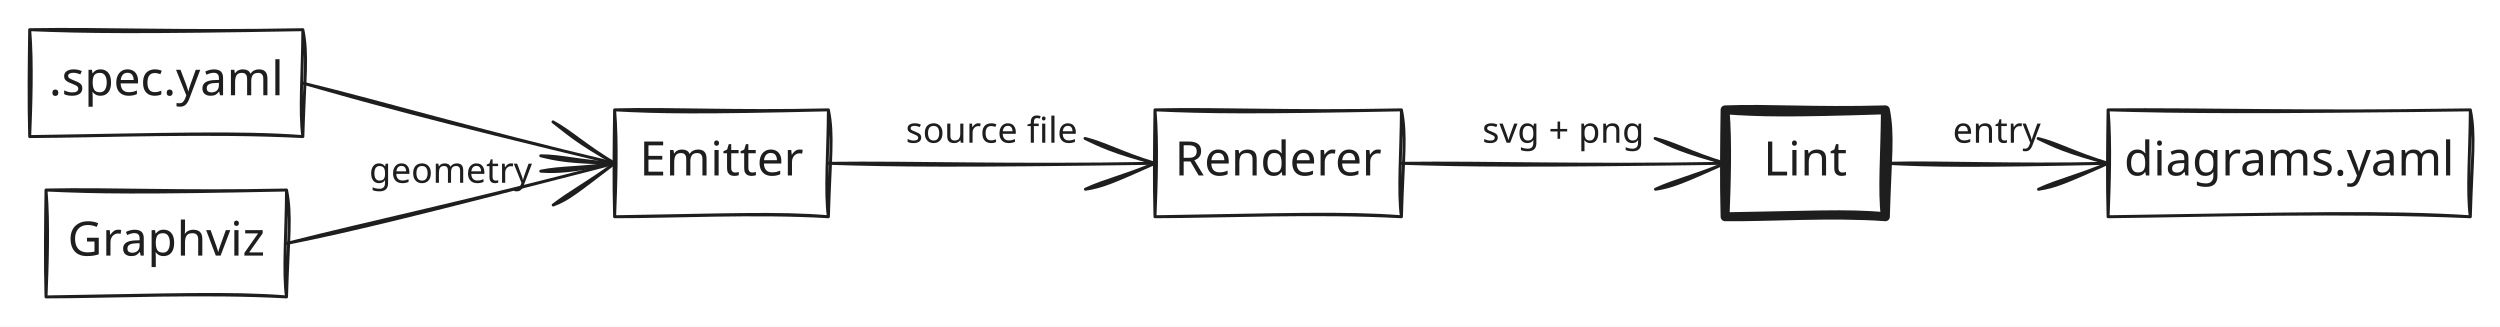
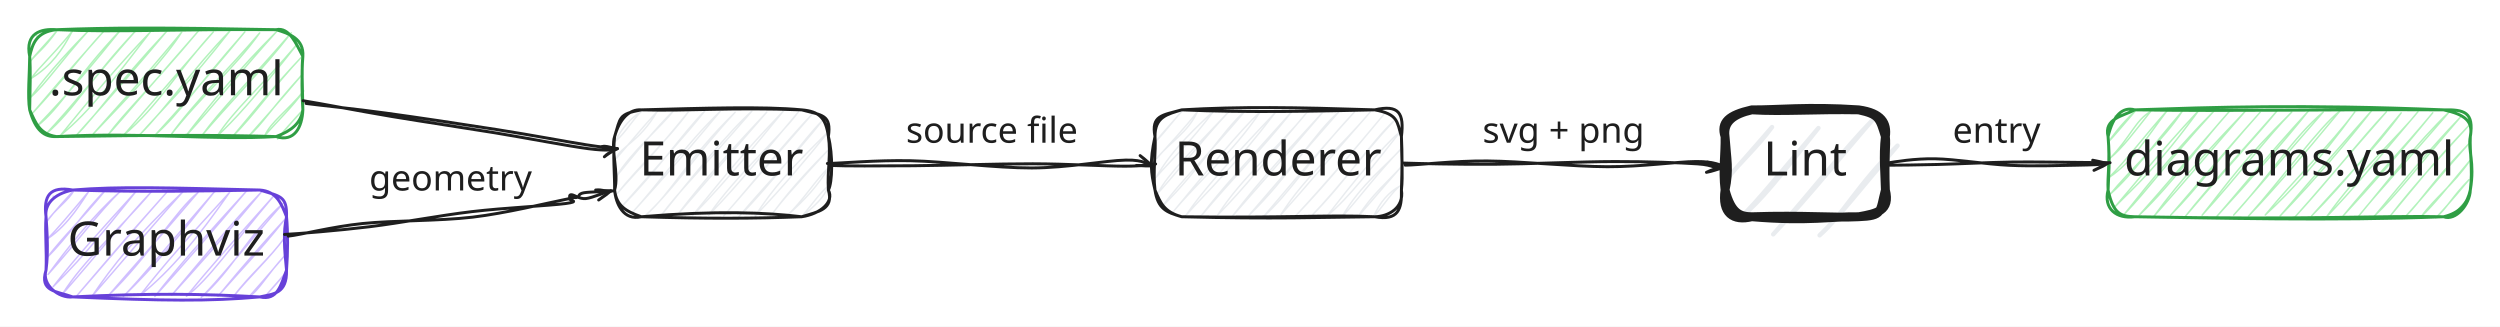
<svg xmlns="http://www.w3.org/2000/svg" version="1.1" viewBox="0 0 841.999 110" width="841.999" height="110">
  <defs>
    <style class="style-fonts">
      </style>
  </defs>
  <rect x="0" y="0" width="841.999" height="110" fill="#ffffff" />
  <g stroke-linecap="round" transform="translate(10 10) rotate(0 46.0008 18)">
-     <path d="M0 0 C19.26 0.78, 36.48 0.98, 92 0 M0 0 C25.22 -0.42, 49.82 0.8, 92 0 M92 0 C93.72 8.64, 92.58 15.77, 92 36 M92 0 C91.93 14.28, 90.83 27.57, 92 36 M92 36 C60.13 34.38, 24.85 35.87, 0 36 M92 36 C70.08 34.4, 46.94 35.29, 0 36 M0 36 C0.4 25.71, 0.93 11.26, 0 0 M0 36 C-0.33 24.26, -0.17 11.45, 0 0" stroke="#1e1e1e" stroke-width="1" fill="none" />
+     <path d="M2.4 2.08 C2.4 2.08, 2.4 2.08, 2.4 2.08 M2.4 2.08 C2.4 2.08, 2.4 2.08, 2.4 2.08 M0.17 10.74 C3.07 7.15, 4.28 7.1, 9.35 0.18 M0.17 10.74 C2.34 7.77, 5.57 4.76, 9.35 0.18 M0.56 16.39 C7.43 12.04, 10.93 6.94, 14.34 0.54 M0.56 16.39 C2.83 12.9, 6.26 10.38, 14.34 0.54 M0.3 22.79 C5.71 18.01, 10.18 10.94, 19.98 0.14 M0.3 22.79 C6.58 13.96, 14.67 5.64, 19.98 0.14 M0.69 28.43 C11.39 16.9, 17.69 8.29, 24.97 0.5 M0.69 28.43 C6.33 21.84, 11.08 16.06, 24.97 0.5 M2.4 32.56 C10.57 26.3, 14.99 16.61, 30.61 0.11 M2.4 32.56 C12.55 22.08, 22.02 10.87, 30.61 0.11 M5.42 35.19 C15.14 26.93, 20.29 16.65, 35.6 0.47 M5.42 35.19 C14.39 25.63, 22.35 15.51, 35.6 0.47 M10.41 35.55 C20.37 27.59, 28.69 16.13, 40.59 0.83 M10.41 35.55 C20.21 23.44, 30.86 10.84, 40.59 0.83 M15.39 35.91 C22.98 28.26, 28.26 19.62, 46.23 0.44 M15.39 35.91 C26.94 23.14, 39.28 8.78, 46.23 0.44 M21.04 35.51 C34.62 21.33, 45.92 9.25, 51.22 0.8 M21.04 35.51 C28.09 27.39, 34.8 20.61, 51.22 0.8 M26.02 35.87 C31.95 29.19, 38.9 20.97, 56.86 0.4 M26.02 35.87 C32.48 27.18, 39.89 20.58, 56.86 0.4 M31.67 35.48 C43.1 26.05, 50.51 12.96, 61.85 0.76 M31.67 35.48 C38.82 27.35, 45.13 19.91, 61.85 0.76 M36.65 35.84 C47.2 25.1, 55.03 12.98, 67.49 0.37 M36.65 35.84 C45.48 25.94, 53.69 18.08, 67.49 0.37 M42.3 35.44 C50.96 27.64, 55.19 20.33, 72.48 0.73 M42.3 35.44 C49.53 27.43, 57.46 18.95, 72.48 0.73 M47.28 35.8 C55.66 24.05, 67.36 12.94, 77.46 1.09 M47.28 35.8 C57.02 23.16, 69.47 12.47, 77.46 1.09 M52.27 36.16 C62.63 24.88, 70.07 15.2, 83.11 0.69 M52.27 36.16 C61.44 24.29, 70.32 13.44, 83.11 0.69 M57.91 35.77 C66.32 25.71, 78.62 13.39, 88.09 1.05 M57.91 35.77 C64.58 26.6, 72.67 18.72, 88.09 1.05 M62.9 36.13 C69.5 26.19, 76.6 20.77, 90.46 4.43 M62.9 36.13 C69.02 30.22, 74.71 24.32, 90.46 4.43 M68.54 35.73 C74.84 28.37, 80.68 20.71, 92.16 8.56 M68.54 35.73 C75.5 28.96, 81.89 19.35, 92.16 8.56 M73.53 36.09 C78.26 30.78, 82.22 26.35, 91.9 14.96 M73.53 36.09 C78.64 31.52, 80.91 27.05, 91.9 14.96 M79.17 35.7 C81.08 31.2, 86.91 27.23, 92.3 20.61 M79.17 35.7 C82.95 31.29, 88.86 25.67, 92.3 20.61 M83.5 36.81 C84.76 35.26, 88.54 30.63, 92.03 27 M83.5 36.81 C85.99 33.27, 88.9 30.67, 92.03 27" stroke="#b2f2bb" stroke-width="0.5" fill="none" />
+     <path d="M9 0 C26.97 -0.7, 44.27 -0.77, 83 0 M9 0 C29.42 0.96, 50.91 -0.3, 83 0 M83 0 C87.38 1.29, 92.42 3.03, 92 9 M83 0 C87.48 -1.01, 89.8 4.91, 92 9 M92 9 C91.57 12.78, 91.83 17.81, 92 27 M92 9 C91.53 15.2, 91.71 22.58, 92 27 M92 27 C91.35 31.35, 88.34 34.01, 83 36 M92 27 C91.77 32.85, 89.12 38.01, 83 36 M83 36 C61.84 37.31, 38.14 34.43, 9 36 M83 36 C65 35.48, 45.79 35.44, 9 36 M9 36 C4.93 36.2, 1.94 34, 0 27 M9 36 C3.34 35.16, 2.01 31.44, 0 27 M0 27 C-0.78 22.56, -0.02 14.52, 0 9 M0 27 C0.12 20.33, 0.34 13.47, 0 9 M0 9 C-1.63 1.11, 3.83 -0.41, 9 0 M0 9 C0.93 4.8, 2.18 0.75, 9 0" stroke="#2f9e44" stroke-width="1" fill="none" />
  </g>
  <g transform="translate(18 18) rotate(0 38.0008 10)">
    <text x="38.001" y="14.096" font-family="Virgil, Segoe UI Emoji" font-size="16px" fill="#1e1e1e" text-anchor="middle" style="white-space: pre;" direction="ltr" dominant-baseline="alphabetic">.spec.yaml</text>
  </g>
  <g stroke-linecap="round" transform="translate(207.0008 37) rotate(0 36 18)">
-     <path d="M0 0 C15.26 0.82, 28.48 1.02, 72 0 M0 0 C19.78 -0.5, 38.94 0.72, 72 0 M72 0 C73.72 8.64, 72.58 15.77, 72 36 M72 0 C71.93 14.28, 70.83 27.57, 72 36 M72 36 C47.36 34.54, 19.31 36.04, 0 36 M72 36 C54.9 34.56, 36.57 35.45, 0 36 M0 36 C0.4 25.71, 0.93 11.26, 0 0 M0 36 C-0.33 24.26, -0.17 11.45, 0 0" stroke="#1e1e1e" stroke-width="1" fill="none" />
+     <path d="M2.4 2.08 C2.4 2.08, 2.4 2.08, 2.4 2.08 M2.4 2.08 C2.4 2.08, 2.4 2.08, 2.4 2.08 M0.17 10.74 C1.5 8.08, 3.67 4.04, 9.35 0.18 M0.17 10.74 C4.02 7.33, 5.96 3.39, 9.35 0.18 M0.56 16.39 C1.74 12.45, 8.17 11.14, 14.34 0.54 M0.56 16.39 C4.51 11.9, 9.62 5.61, 14.34 0.54 M0.3 22.79 C5.98 13.65, 15.63 5.83, 19.98 0.14 M0.3 22.79 C6.79 14.89, 13.51 6.49, 19.98 0.14 M0.69 28.43 C5.92 22.19, 12.47 16.07, 24.97 0.5 M0.69 28.43 C8.11 19.01, 17.96 10.17, 24.97 0.5 M2.4 32.56 C15.25 19.6, 22.6 8.14, 30.61 0.11 M2.4 32.56 C13.35 20.12, 24.09 8.43, 30.61 0.11 M5.42 35.19 C14.88 24.94, 23.66 11.88, 35.6 0.47 M5.42 35.19 C12.76 27.04, 20.12 19.11, 35.6 0.47 M10.41 35.55 C19.22 27.87, 24.65 16.3, 40.59 0.83 M10.41 35.55 C20.38 26.23, 28.21 14.16, 40.59 0.83 M15.39 35.91 C25.92 22.88, 38.24 7.45, 46.23 0.44 M15.39 35.91 C21.89 27.08, 28.49 21.01, 46.23 0.44 M21.04 35.51 C30.86 22.65, 41.25 11.42, 51.22 0.8 M21.04 35.51 C32.38 22.4, 42.92 10.32, 51.22 0.8 M26.02 35.87 C39.18 22.49, 49.61 9.11, 56.86 0.4 M26.02 35.87 C33.9 26.27, 42.29 15.42, 56.86 0.4 M31.67 35.48 C40.77 22.16, 55.21 9.72, 61.85 0.76 M31.67 35.48 C42.69 24.21, 51.58 12.83, 61.85 0.76 M36.65 35.84 C47.43 23.63, 56.99 11.4, 66.83 1.12 M36.65 35.84 C42.92 28.74, 49.37 21.06, 66.83 1.12 M41.64 36.2 C54.16 23.65, 64.02 9.4, 69.85 3.75 M41.64 36.2 C50.94 25.14, 61.83 14.06, 69.85 3.75 M47.28 35.8 C53.28 26.51, 59.38 19.68, 72.21 7.12 M47.28 35.8 C56.93 25.78, 65.86 15.06, 72.21 7.12 M52.27 36.16 C55.23 32.24, 59.33 26.21, 71.95 13.52 M52.27 36.16 C56.07 30.82, 61.14 25.24, 71.95 13.52 M57.91 35.77 C64.42 30.05, 68.53 25.37, 72.35 19.16 M57.91 35.77 C63.39 30.73, 67.82 23.38, 72.35 19.16 M62.9 36.13 C67.32 32.4, 70.59 29.55, 72.09 25.56 M62.9 36.13 C66.72 31.53, 69.45 27.59, 72.09 25.56" stroke="#e9ecef" stroke-width="0.5" fill="none" />
+     <path d="M9 0 C29.91 -0.55, 49.97 -1.24, 63 0 M9 0 C25.53 0.44, 39.24 -0.92, 63 0 M63 0 C69.98 1.85, 73.06 1.57, 72 9 M63 0 C68.86 0.5, 71.16 2.61, 72 9 M72 9 C73.56 15.09, 73.39 24.46, 72 27 M72 9 C72.94 14.91, 71.58 20.16, 72 27 M72 27 C73.9 33.58, 68.64 34.27, 63 36 M72 27 C74.08 30.99, 69.28 35.09, 63 36 M63 36 C50.88 34.56, 34.54 33.84, 9 36 M63 36 C47.15 36.63, 30.57 36.69, 9 36 M9 36 C3.6 34.12, 0.6 32.2, 0 27 M9 36 C2.94 37.44, 0.37 31.52, 0 27 M0 27 C1.56 21.77, -1.39 13.01, 0 9 M0 27 C0.08 22.24, -0.65 14.98, 0 9 M0 9 C1.63 3.07, 4.96 -0.31, 9 0 M0 9 C2.04 2.6, 1.14 1.45, 9 0" stroke="#1e1e1e" stroke-width="1" fill="none" />
  </g>
  <g transform="translate(215.0008 45) rotate(0 28 10)">
    <text x="28" y="14.096" font-family="Virgil, Segoe UI Emoji" font-size="16px" fill="#1e1e1e" text-anchor="middle" style="white-space: pre;" direction="ltr" dominant-baseline="alphabetic">Emitter</text>
  </g>
  <g stroke-linecap="round" transform="translate(15.5008 64) rotate(0 40.5 18)">
-     <path d="M0 0 C17.06 0.8, 32.08 1, 81 0 M0 0 C22.23 -0.47, 43.83 0.75, 81 0 M81 0 C82.72 8.64, 81.58 15.77, 81 36 M81 0 C80.93 14.28, 79.83 27.57, 81 36 M81 36 C53.11 34.47, 21.8 35.97, 0 36 M81 36 C61.73 34.49, 41.24 35.38, 0 36 M0 36 C0.4 25.71, 0.93 11.26, 0 0 M0 36 C-0.33 24.26, -0.17 11.45, 0 0" stroke="#1e1e1e" stroke-width="1" fill="none" />
+     <path d="M2.4 2.08 C2.4 2.08, 2.4 2.08, 2.4 2.08 M2.4 2.08 C2.4 2.08, 2.4 2.08, 2.4 2.08 M0.17 10.74 C2.49 7, 7.98 3.2, 9.35 0.18 M0.17 10.74 C3.36 6.55, 6.76 2.97, 9.35 0.18 M0.56 16.39 C7.71 11.77, 12.85 2.68, 14.34 0.54 M0.56 16.39 C3.74 13.14, 7.15 9.17, 14.34 0.54 M0.3 22.79 C6.94 14.33, 10.89 11.12, 19.98 0.14 M0.3 22.79 C7.49 15.78, 12.98 6.88, 19.98 0.14 M0.69 28.43 C6.87 20.06, 15.53 8.81, 24.97 0.5 M0.69 28.43 C10.42 17.63, 17.91 7.35, 24.97 0.5 M2.4 32.56 C13.44 21.78, 23.31 9.13, 30.61 0.11 M2.4 32.56 C10.38 22.16, 19.07 12.92, 30.61 0.11 M5.42 35.19 C12.87 23.35, 24.06 14, 35.6 0.47 M5.42 35.19 C17.28 21.72, 27.37 9.1, 35.6 0.47 M10.41 35.55 C17.42 27.6, 28.79 14.07, 40.59 0.83 M10.41 35.55 C18.82 25.73, 25.91 17.22, 40.59 0.83 M15.39 35.91 C22.72 25.13, 29.71 16.32, 46.23 0.44 M15.39 35.91 C26.75 22.88, 38.77 8.64, 46.23 0.44 M21.04 35.51 C34.32 22.75, 43.91 6.56, 51.22 0.8 M21.04 35.51 C28.71 26.53, 37.79 16.6, 51.22 0.8 M26.02 35.87 C32.5 29.12, 38.3 21.87, 56.86 0.4 M26.02 35.87 C36.36 25.93, 45.61 14.6, 56.86 0.4 M31.67 35.48 C42.06 27.15, 50.99 16.33, 61.85 0.76 M31.67 35.48 C39.75 25.1, 47.58 16.32, 61.85 0.76 M36.65 35.84 C45.95 25.55, 56.72 13.22, 67.49 0.37 M36.65 35.84 C44.85 25.33, 54.25 14.95, 67.49 0.37 M42.3 35.44 C50.79 26.05, 57.57 18.61, 72.48 0.73 M42.3 35.44 C52.53 23.29, 62.36 11.25, 72.48 0.73 M47.28 35.8 C55.27 29.65, 61.89 19.52, 76.81 1.84 M47.28 35.8 C54.89 26.48, 61.15 19.42, 76.81 1.84 M52.27 36.16 C62.73 27.14, 67.98 15.1, 79.83 4.47 M52.27 36.16 C58.64 29.82, 63.45 23.33, 79.83 4.47 M57.91 35.77 C67.03 24.63, 74.49 16.36, 80.22 10.11 M57.91 35.77 C65.04 27.55, 72.31 20.21, 80.22 10.11 M62.9 36.13 C69.11 27.91, 74.65 23.91, 80.61 15.75 M62.9 36.13 C68.74 28.86, 75.31 23.04, 80.61 15.75 M68.54 35.73 C71.42 34.24, 74.96 27.86, 80.35 22.15 M68.54 35.73 C71.95 31.96, 73.28 30.39, 80.35 22.15 M74.19 35.34 C75.21 34.13, 77.74 31.58, 80.75 27.79 M74.19 35.34 C76.04 33.14, 77.89 31.25, 80.75 27.79" stroke="#d0bfff" stroke-width="0.5" fill="none" />
+     <path d="M9 0 C33.93 0.79, 54.26 0.29, 72 0 M9 0 C24.73 -1.3, 40.6 -0.76, 72 0 M72 0 C77.72 0.38, 79.36 4.78, 81 9 M72 0 C78.96 2.15, 81.19 1.98, 81 9 M81 9 C79.89 14.23, 80.23 19.51, 81 27 M81 9 C81.5 14.25, 81.45 21.09, 81 27 M81 27 C79.05 32.06, 78.02 37.34, 72 36 M81 27 C81.18 34.96, 76.66 34.99, 72 36 M72 36 C55.01 37.52, 39.74 37.35, 9 36 M72 36 C53.27 34.96, 35.2 34.69, 9 36 M9 36 C4.29 36.59, -1.53 31.84, 0 27 M9 36 C3.51 34, -2.27 34.33, 0 27 M0 27 C0.35 24.19, 0.82 19.52, 0 9 M0 27 C0.29 20.6, -0.39 14.53, 0 9 M0 9 C-0.92 1.88, 1.3 -1.4, 9 0 M0 9 C-0.49 5.13, 2.21 1.36, 9 0" stroke="#6741d9" stroke-width="1" fill="none" />
  </g>
  <g transform="translate(23.5008 72) rotate(0 32.5 10)">
    <text x="32.5" y="14.096" font-family="Virgil, Segoe UI Emoji" font-size="16px" fill="#1e1e1e" text-anchor="middle" style="white-space: pre;" direction="ltr" dominant-baseline="alphabetic">Graphviz</text>
  </g>
  <g stroke-linecap="round" transform="translate(389 37) rotate(0 41.5008 18)">
-     <path d="M0 0 C17.46 0.8, 32.88 0.99, 83 0 M0 0 C22.77 -0.46, 44.92 0.76, 83 0 M83 0 C84.72 8.64, 83.58 15.77, 83 36 M83 0 C82.93 14.28, 81.83 27.57, 83 36 M83 36 C54.39 34.45, 22.36 35.95, 0 36 M83 36 C63.25 34.48, 42.28 35.36, 0 36 M0 36 C0.4 25.71, 0.93 11.26, 0 0 M0 36 C-0.33 24.26, -0.17 11.45, 0 0" stroke="#1e1e1e" stroke-width="1" fill="none" />
+     <path d="M2.4 2.08 C2.4 2.08, 2.4 2.08, 2.4 2.08 M2.4 2.08 C2.4 2.08, 2.4 2.08, 2.4 2.08 M0.17 10.74 C1.56 8.86, 6.05 3.96, 9.35 0.18 M0.17 10.74 C3.56 7.34, 6.77 2.82, 9.35 0.18 M0.56 16.39 C5.22 10.65, 11.07 7.73, 14.34 0.54 M0.56 16.39 C4.55 11.9, 10.18 5.94, 14.34 0.54 M0.3 22.79 C6.48 12.34, 14.3 5.63, 19.98 0.14 M0.3 22.79 C5.75 16.51, 11.76 11.24, 19.98 0.14 M0.69 28.43 C4.67 21.12, 13.07 13.14, 24.97 0.5 M0.69 28.43 C9.98 18, 16.92 9.14, 24.97 0.5 M2.4 32.56 C15.31 19.97, 22.46 7.22, 30.61 0.11 M2.4 32.56 C8.66 24, 16.84 16.42, 30.61 0.11 M5.42 35.19 C14.2 24.27, 25.99 14.81, 35.6 0.47 M5.42 35.19 C17.19 20.99, 28.24 7.37, 35.6 0.47 M10.41 35.55 C15.41 28.09, 24.08 18.17, 40.59 0.83 M10.41 35.55 C18.21 26.79, 25.98 19.89, 40.59 0.83 M15.39 35.91 C25.96 23.3, 35.73 13.6, 46.23 0.44 M15.39 35.91 C22.54 26.43, 30.27 18.25, 46.23 0.44 M21.04 35.51 C29.68 22.18, 41.34 13.02, 51.22 0.8 M21.04 35.51 C30.28 26.15, 37.04 17.36, 51.22 0.8 M26.02 35.87 C35.88 23.05, 44.94 13.42, 56.86 0.4 M26.02 35.87 C34.86 25.72, 42.81 16.96, 56.86 0.4 M31.67 35.48 C44.24 23.56, 54.44 6.85, 61.85 0.76 M31.67 35.48 C39.01 26.88, 44.81 20.21, 61.85 0.76 M36.65 35.84 C45.34 28.19, 51.73 17.18, 67.49 0.37 M36.65 35.84 C43.44 27.98, 50.89 18.68, 67.49 0.37 M42.3 35.44 C50.75 22.01, 62.36 12.86, 72.48 0.73 M42.3 35.44 C50.81 25.98, 59.4 15.62, 72.48 0.73 M47.28 35.8 C58.59 24.05, 69.9 10.02, 77.46 1.09 M47.28 35.8 C57.08 25.27, 65.46 15.44, 77.46 1.09 M52.27 36.16 C64.02 24.52, 72.51 11.07, 80.48 3.71 M52.27 36.16 C62.56 25.57, 70.27 14.62, 80.48 3.71 M57.91 35.77 C65.67 29.3, 72.85 19.62, 82.84 7.09 M57.91 35.77 C66.55 24.65, 76.26 12.64, 82.84 7.09 M62.9 36.13 C69.46 24.81, 77.83 18.98, 83.24 12.73 M62.9 36.13 C69.07 29.43, 74.1 22.24, 83.24 12.73 M68.54 35.73 C72.73 28.87, 78.71 23.91, 82.98 19.13 M68.54 35.73 C71.7 32.26, 74.96 28.24, 82.98 19.13 M73.53 36.09 C75.76 31.13, 78.59 27.72, 82.72 25.53 M73.53 36.09 C77.03 32.26, 80.27 27.05, 82.72 25.53" stroke="#e9ecef" stroke-width="0.5" fill="none" />
+     <path d="M9 0 C31.37 1.02, 55.63 0.41, 74 0 M9 0 C28.74 -1.16, 46.99 -0.88, 74 0 M74 0 C81.87 1.45, 81.48 3.87, 83 9 M74 0 C82.2 -1.88, 83.96 1.12, 83 9 M83 9 C83.26 14.89, 83.26 19.32, 83 27 M83 9 C83.06 16.22, 83.54 22.09, 83 27 M83 27 C83.94 32.93, 78.71 35.94, 74 36 M83 27 C83.2 33.51, 81.89 37.46, 74 36 M74 36 C58.13 35.24, 44.47 36.49, 9 36 M74 36 C55.85 36.16, 40.11 36.84, 9 36 M9 36 C3.88 34.49, 0.98 33.43, 0 27 M9 36 C3.02 34.38, 1.84 31.35, 0 27 M0 27 C-1.39 21.03, -1.84 17.68, 0 9 M0 27 C-0.77 20.72, 0.4 13.98, 0 9 M0 9 C-0.06 2.33, 4.16 1.47, 9 0 M0 9 C-1.34 1.83, 2.4 1.85, 9 0" stroke="#1e1e1e" stroke-width="1" fill="none" />
  </g>
  <g transform="translate(397 45) rotate(0 33.5008 10)">
    <text x="33.501" y="14.096" font-family="Virgil, Segoe UI Emoji" font-size="16px" fill="#1e1e1e" text-anchor="middle" style="white-space: pre;" direction="ltr" dominant-baseline="alphabetic">Renderer</text>
  </g>
  <g stroke-linecap="round" transform="translate(581.0008 37) rotate(0 27 18)">
-     <path d="M0 0 C11.66 0.85, 21.28 1.05, 54 0 M0 0 C14.88 -0.57, 29.15 0.65, 54 0 M54 0 C55.72 8.64, 54.58 15.77, 54 36 M54 0 C53.93 14.28, 52.83 27.57, 54 36 M54 36 C35.87 34.69, 14.32 36.19, 0 36 M54 36 C41.23 34.71, 27.25 35.6, 0 36 M0 36 C0.4 25.71, 0.93 11.26, 0 0 M0 36 C-0.33 24.26, -0.17 11.45, 0 0" stroke="#1e1e1e" stroke-width="3" fill="none" />
+     <path d="M0.86 4.72 C0.86 4.72, 0.86 4.72, 0.86 4.72 M0.86 4.72 C0.86 4.72, 0.86 4.72, 0.86 4.72 M0.07 23.91 C5.59 17.08, 10.9 12.55, 15.82 5.8 M0.07 23.91 C3.64 19.6, 8.07 14.82, 15.82 5.8 M5.19 36.32 C12.36 30.42, 18.04 22.94, 31.44 6.13 M5.19 36.32 C11.47 30.2, 16.97 23.05, 31.44 6.13 M16.22 41.92 C28.51 28.95, 42.55 11.45, 49.68 3.43 M16.22 41.92 C28.7 27.99, 40.38 12.83, 49.68 3.43 M31.84 42.25 C40.02 35.04, 44.4 25.29, 58.08 12.06 M31.84 42.25 C38.98 35.41, 44.79 27.52, 58.08 12.06" stroke="#e9ecef" stroke-width="1.5" fill="none" />
+     <path d="M9 0 C17.28 0.09, 27.86 -1.16, 45 0 M9 0 C19.65 0.64, 30.18 -0.27, 45 0 M45 0 C52.78 1.08, 54.62 4.5, 54 9 M45 0 C51.79 1.48, 52.09 2.67, 54 9 M54 9 C53.22 15.6, 53.91 22.01, 54 27 M54 9 C54.35 11.82, 53.59 16.2, 54 27 M54 27 C55.76 34.01, 51.11 34.9, 45 36 M54 27 C52.06 34.46, 53.27 35.66, 45 36 M45 36 C36.43 35.81, 28.21 37.64, 9 36 M45 36 C36.4 36.45, 26.75 35.42, 9 36 M9 36 C2.71 37.56, -1.16 34.75, 0 27 M9 36 C5.12 35.94, 2.17 35.13, 0 27 M0 27 C1.48 20.09, 0.55 16.84, 0 9 M0 27 C-0.82 20.01, 0.12 14.92, 0 9 M0 9 C-0.71 3.93, 2.93 1.38, 9 0 M0 9 C-1.55 4.23, 1.16 1.78, 9 0" stroke="#1e1e1e" stroke-width="3" fill="none" />
  </g>
  <g transform="translate(589.0008 45) rotate(0 19 10)">
    <text x="19" y="14.096" font-family="Virgil, Segoe UI Emoji" font-size="16px" fill="#1e1e1e" text-anchor="middle" style="white-space: pre;" direction="ltr" dominant-baseline="alphabetic">Lint</text>
  </g>
  <g stroke-linecap="round" transform="translate(710.0024 37) rotate(0 60.9984 18)">
-     <path d="M0 0 C25.26 0.72, 48.48 0.92, 122 0 M0 0 C33.38 -0.3, 66.14 0.92, 122 0 M122 0 C123.72 8.64, 122.58 15.77, 122 36 M122 0 C121.93 14.28, 120.83 27.57, 122 36 M122 36 C79.28 34.13, 33.16 35.63, 0 36 M122 36 C92.85 34.16, 62.48 35.05, 0 36 M0 36 C0.4 25.71, 0.93 11.26, 0 0 M0 36 C-0.33 24.26, -0.17 11.45, 0 0" stroke="#1e1e1e" stroke-width="1" fill="none" />
+     <path d="M2.4 2.08 C2.4 2.08, 2.4 2.08, 2.4 2.08 M2.4 2.08 C2.4 2.08, 2.4 2.08, 2.4 2.08 M0.17 10.74 C1.43 9.02, 3.74 5.47, 9.35 0.18 M0.17 10.74 C1.89 8.96, 4.24 6.14, 9.35 0.18 M0.56 16.39 C7.56 9.23, 9.21 3.49, 14.34 0.54 M0.56 16.39 C5.21 12.49, 8.58 7.72, 14.34 0.54 M0.3 22.79 C8.12 17.68, 13.38 8.79, 19.98 0.14 M0.3 22.79 C6.73 16.36, 11.45 9.7, 19.98 0.14 M0.69 28.43 C7.01 20.58, 18.99 9.78, 24.97 0.5 M0.69 28.43 C8.75 21.3, 14.89 11.97, 24.97 0.5 M2.4 32.56 C9.06 25.74, 15.85 20.23, 30.61 0.11 M2.4 32.56 C9.72 24.14, 16.85 14.85, 30.61 0.11 M5.42 35.19 C13.59 26.72, 18.8 18.9, 35.6 0.47 M5.42 35.19 C14.64 23.64, 24.13 11.95, 35.6 0.47 M10.41 35.55 C22.1 24.48, 31.7 10.53, 41.24 0.07 M10.41 35.55 C19.49 25.37, 25.87 17.64, 41.24 0.07 M15.39 35.91 C24.13 23.83, 35.43 11.74, 46.23 0.44 M15.39 35.91 C26.42 23.52, 36.21 11.83, 46.23 0.44 M21.04 35.51 C30.48 25.93, 36.57 17.21, 51.22 0.8 M21.04 35.51 C29.96 25.16, 40.02 13.27, 51.22 0.8 M26.02 35.87 C39.61 19.88, 50.13 8.69, 56.86 0.4 M26.02 35.87 C34.39 25.28, 43.66 15.55, 56.86 0.4 M31.67 35.48 C39.96 25.15, 45.53 16.78, 61.85 0.76 M31.67 35.48 C43.35 22.76, 54.14 8.53, 61.85 0.76 M36.65 35.84 C47.32 24.28, 59.93 9.93, 67.49 0.37 M36.65 35.84 C44.82 26.59, 53.12 16, 67.49 0.37 M42.3 35.44 C53.62 23.3, 62.63 8.84, 72.48 0.73 M42.3 35.44 C51.64 24.98, 58.58 16.6, 72.48 0.73 M47.28 35.8 C58.7 23.08, 71.09 5.79, 78.12 0.33 M47.28 35.8 C56.11 26.54, 64.07 17.28, 78.12 0.33 M52.93 35.41 C61.35 27.74, 71.86 16.26, 83.11 0.69 M52.93 35.41 C62.74 23.35, 74.87 11.86, 83.11 0.69 M57.91 35.77 C70.97 20.48, 82.43 7.41, 88.75 0.3 M57.91 35.77 C70.3 22.91, 80.69 10.59, 88.75 0.3 M62.9 36.13 C75.36 22.48, 84.88 10.04, 93.74 0.66 M62.9 36.13 C69.55 28.79, 76.59 20.22, 93.74 0.66 M68.54 35.73 C79.76 23.1, 89.99 13.05, 98.72 1.02 M68.54 35.73 C79.97 24.3, 90.23 10.93, 98.72 1.02 M73.53 36.09 C84.44 20.73, 98.23 8.44, 104.37 0.62 M73.53 36.09 C82.4 26.86, 89.42 18.37, 104.37 0.62 M79.17 35.7 C89.62 22.9, 98.54 14, 109.35 0.98 M79.17 35.7 C88.35 25.79, 98.56 14.22, 109.35 0.98 M84.16 36.06 C93.37 25.09, 103.97 11.03, 115 0.59 M84.16 36.06 C91.49 26.96, 100.23 17.78, 115 0.59 M89.8 35.66 C100.42 23.03, 107.95 13.55, 118.67 2.46 M89.8 35.66 C97.28 28.62, 104.05 19.36, 118.67 2.46 M94.79 36.03 C103.03 26.23, 108.1 19.35, 121.69 5.08 M94.79 36.03 C103.39 24.94, 113.86 13.6, 121.69 5.08 M100.43 35.63 C107.72 27.59, 110.39 23.85, 121.43 11.48 M100.43 35.63 C105.18 31, 108.28 25.14, 121.43 11.48 M105.42 35.99 C110.53 29.08, 116 25.56, 121.82 17.12 M105.42 35.99 C110.14 31.53, 113.61 26.87, 121.82 17.12 M110.41 36.35 C114.29 32.85, 115.9 29.26, 121.56 23.52 M110.41 36.35 C112.34 34.29, 115.29 31.08, 121.56 23.52 M116.71 35.2 C117.29 34.05, 119.01 32.27, 121.3 29.92 M116.71 35.2 C118.69 33.53, 120.29 31.32, 121.3 29.92" stroke="#b2f2bb" stroke-width="0.5" fill="none" />
+     <path d="M9 0 C34.86 -0.86, 65.34 -1.95, 113 0 M9 0 C42.07 0.53, 73.96 -0.22, 113 0 M113 0 C120.46 1.62, 122.95 3.95, 122 9 M113 0 C119.99 -0.14, 123.3 0.73, 122 9 M122 9 C121.1 13.67, 123.6 17.44, 122 27 M122 9 C121.73 14.5, 122.91 19.8, 122 27 M122 27 C121.85 31.86, 117.07 37.55, 113 36 M122 27 C121.06 31.33, 118.73 34.67, 113 36 M113 36 C92.84 35.53, 68.15 37.13, 9 36 M113 36 C74.81 37.49, 35.75 36.39, 9 36 M9 36 C2.79 36.83, -1.61 33.29, 0 27 M9 36 C4.44 35.86, 1.79 35.27, 0 27 M0 27 C-0.27 22.32, 0.72 17.92, 0 9 M0 27 C0.14 22.17, 0.71 17.7, 0 9 M0 9 C1.66 1.83, 4.94 -1.17, 9 0 M0 9 C-1.49 2.9, 5.03 2.12, 9 0" stroke="#2f9e44" stroke-width="1" fill="none" />
  </g>
  <g transform="translate(718.0024 45) rotate(0 52.9984 10)">
    <text x="52.998" y="14.096" font-family="Virgil, Segoe UI Emoji" font-size="16px" fill="#1e1e1e" text-anchor="middle" style="white-space: pre;" direction="ltr" dominant-baseline="alphabetic">diagrams.yaml</text>
  </g>
  <g stroke-linecap="round">
-     <g transform="translate(102.0016 28) rotate(0 52.4996 13.5)">
-       <path d="M0 0 C21.63 6.15, 41.46 11.75, 105 27 M0 0 C28.52 6.97, 56.66 15.54, 105 27" stroke="#1e1e1e" stroke-width="1" fill="none" />
+     <g transform="translate(102.2568 34.605) rotate(0 52.257 7.6265)">
+       <path d="M0.85 0.24 C5.61 0.88, 16.83 2, 27.58 3.47 C38.33 4.94, 54.1 7.3, 65.36 9.08 C76.63 10.86, 88.78 13.15, 95.18 14.16 C101.59 15.17, 102.41 15.03, 103.81 15.13 M-0.16 -0.68 C5.05 0.13, 18.95 2.83, 29.72 4.63 C40.49 6.43, 53.43 8.33, 64.46 10.13 C75.48 11.94, 89.01 14.58, 95.87 15.47 C102.74 16.35, 104.19 15.79, 105.64 15.46" stroke="#1e1e1e" stroke-width="1" fill="none" />
    </g>
-     <g transform="translate(102.0016 28) rotate(0 52.4996 13.5)">
-       <path d="M80.14 29.65 C85.99 30.03, 89.79 29.7, 105 27 M80.14 29.65 C87.12 28.24, 93.46 28.74, 105 27" stroke="#1e1e1e" stroke-width="1" fill="none" />
+     <g transform="translate(102.2568 34.605) rotate(0 52.257 7.6265)">
+       <path d="M101.29 18.2 C102.35 17.11, 102.88 16.87, 105.64 15.46 M101.29 18.2 C102.25 17.45, 103.33 16.67, 105.64 15.46" stroke="#1e1e1e" stroke-width="1" fill="none" />
    </g>
-     <g transform="translate(102.0016 28) rotate(0 52.4996 13.5)">
-       <path d="M84.25 13.05 C89.14 16.76, 92.12 19.75, 105 27 M84.25 13.05 C89.97 16.14, 95.19 21.15, 105 27" stroke="#1e1e1e" stroke-width="1" fill="none" />
+     <g transform="translate(102.2568 34.605) rotate(0 52.257 7.6265)">
+       <path d="M100.54 14.77 C101.75 14.42, 102.45 14.92, 105.64 15.46 M100.54 14.77 C101.71 14.91, 102.99 15, 105.64 15.46" stroke="#1e1e1e" stroke-width="1" fill="none" />
    </g>
  </g>
  <mask />
  <g stroke-linecap="round">
-     <g transform="translate(96.5008 82) rotate(0 55.25 -13.5)">
-       <path d="M0 0 C23.18 -4.66, 44.11 -9.86, 110.5 -27 M0 0 C30.49 -7.69, 60.12 -13.82, 110.5 -27" stroke="#1e1e1e" stroke-width="1" fill="none" />
+     <g transform="translate(96.7258 78.63) rotate(0 55.0175 -7.5425)">
+       <path d="M0.37 0.9 C4.49 0.48, 15.09 -2.29, 25.43 -3.35 C35.78 -4.42, 51.15 -4.16, 62.43 -5.49 C73.7 -6.82, 87.51 -10.24, 93.09 -11.34 C98.66 -12.44, 95.12 -11.94, 95.9 -12.08 C96.68 -12.23, 97.09 -11.92, 97.76 -12.19 C98.44 -12.46, 97.92 -13.35, 99.96 -13.71 C102.01 -14.07, 108.16 -14.08, 110.03 -14.37 M-0.9 0.33 C3.54 0.12, 17.19 -0.98, 27.7 -2.26 C38.21 -3.54, 51.16 -6.04, 62.17 -7.35 C73.18 -8.65, 88.28 -9.35, 93.76 -10.08 C99.23 -10.8, 94.69 -11.21, 95.01 -11.71 C95.34 -12.2, 94.78 -13.05, 95.71 -13.05 C96.64 -13.06, 98.38 -11.54, 100.59 -11.75 C102.81 -11.97, 107.41 -14.07, 109.01 -14.33" stroke="#1e1e1e" stroke-width="1" fill="none" />
    </g>
-     <g transform="translate(96.5008 82) rotate(0 55.25 -13.5)">
-       <path d="M89.82 -12.95 C94.93 -14.84, 97.89 -17.45, 110.5 -27 M89.82 -12.95 C95.76 -17.48, 100.96 -20.08, 110.5 -27" stroke="#1e1e1e" stroke-width="1" fill="none" />
+     <g transform="translate(96.7258 78.63) rotate(0 55.0175 -7.5425)">
+       <path d="M104.9 -11.27 C106.78 -12.74, 107.5 -13.06, 109.01 -14.33 M104.9 -11.27 C106.66 -12.44, 108.05 -13.51, 109.01 -14.33" stroke="#1e1e1e" stroke-width="1" fill="none" />
    </g>
-     <g transform="translate(96.5008 82) rotate(0 55.25 -13.5)">
-       <path d="M85.63 -29.53 C91.44 -28.11, 95.24 -27.41, 110.5 -27 M85.63 -29.53 C92.57 -29.53, 98.91 -27.62, 110.5 -27" stroke="#1e1e1e" stroke-width="1" fill="none" />
+     <g transform="translate(96.7258 78.63) rotate(0 55.0175 -7.5425)">
+       <path d="M103.89 -14.63 C106.1 -14.9, 107.19 -14.02, 109.01 -14.33 M103.89 -14.63 C106.05 -14.53, 107.83 -14.35, 109.01 -14.33" stroke="#1e1e1e" stroke-width="1" fill="none" />
    </g>
  </g>
  <mask />
-   <g transform="translate(122.9508 48.5) rotate(0 28.8 10)">
+   <g transform="translate(122.9433 51.0875) rotate(0 28.8 10)">
    <text x="28.8" y="13.072" font-family="Virgil, Segoe UI Emoji" font-size="12px" fill="#1e1e1e" text-anchor="middle" style="white-space: pre;" direction="ltr" dominant-baseline="alphabetic">geometry</text>
  </g>
  <g stroke-linecap="round">
-     <g transform="translate(279.0008 55) rotate(0 54.9996 0)">
-       <path d="M0 0 C22.86 0.74, 43.68 0.94, 110 0 M0 0 C30.12 -0.35, 59.61 0.87, 110 0" stroke="#1e1e1e" stroke-width="1" fill="none" />
+     <g transform="translate(279.3308 55) rotate(0 54.74 0)">
+       <path d="M0.52 0.72 C5.06 0.96, 16.89 0.91, 28.22 0.82 C39.55 0.73, 56.64 0.14, 68.51 0.16 C80.37 0.19, 92.51 0.96, 99.4 0.97 C106.3 0.98, 108.28 0.26, 109.88 0.23 M-0.67 0.06 C3.65 0.02, 15.89 -1.12, 27.37 -0.87 C38.84 -0.62, 56.12 1.6, 68.19 1.57 C80.26 1.53, 93.05 -0.94, 99.79 -1.08 C106.53 -1.22, 106.89 0.53, 108.61 0.74" stroke="#1e1e1e" stroke-width="1" fill="none" />
    </g>
-     <g transform="translate(279.0008 55) rotate(0 54.9996 0)">
-       <path d="M86.57 8.73 C92.19 7.9, 95.7 6.36, 110 0 M86.57 8.73 C93.22 5.67, 99.16 4.51, 110 0" stroke="#1e1e1e" stroke-width="1" fill="none" />
+     <g transform="translate(279.3308 55) rotate(0 54.74 0)">
+       <path d="M103.44 0.72 C105.72 0.78, 107.73 1.08, 108.61 0.74 M103.44 0.72 C105.15 0.74, 106.58 0.86, 108.61 0.74" stroke="#1e1e1e" stroke-width="1" fill="none" />
    </g>
-     <g transform="translate(279.0008 55) rotate(0 54.9996 0)">
-       <path d="M86.44 -8.37 C91.94 -5.78, 95.47 -3.9, 110 0 M86.44 -8.37 C92.97 -6.78, 98.96 -3.29, 110 0" stroke="#1e1e1e" stroke-width="1" fill="none" />
+     <g transform="translate(279.3308 55) rotate(0 54.74 0)">
+       <path d="M104.66 -2.59 C106.46 -1.27, 108 0.29, 108.61 0.74 M104.66 -2.59 C106 -1.53, 107.04 -0.36, 108.61 0.74" stroke="#1e1e1e" stroke-width="1" fill="none" />
    </g>
  </g>
  <mask />
-   <g transform="translate(294.4004 35) rotate(0 39.6 10)">
+   <g transform="translate(294.4708 35) rotate(0 39.6 10)">
    <text x="39.6" y="13.072" font-family="Virgil, Segoe UI Emoji" font-size="12px" fill="#1e1e1e" text-anchor="middle" style="white-space: pre;" direction="ltr" dominant-baseline="alphabetic">source file</text>
  </g>
  <g stroke-linecap="round">
-     <g transform="translate(472.0016 55) rotate(0 54.4996 0)">
-       <path d="M0 0 C22.66 0.74, 43.28 0.94, 109 0 M0 0 C29.84 -0.35, 59.07 0.86, 109 0" stroke="#1e1e1e" stroke-width="1" fill="none" />
+     <g transform="translate(472.2008 55) rotate(0 54.37 0)">
+       <path d="M1.07 0.63 C5.67 0.6, 17.33 -0.88, 28.69 -0.79 C40.04 -0.71, 57.45 1.12, 69.19 1.15 C80.92 1.18, 92.47 -0.56, 99.07 -0.6 C105.68 -0.64, 107.17 0.86, 108.8 0.88 M0.17 -0.09 C5.03 0.07, 18.87 0.41, 30.78 0.33 C42.7 0.25, 60.19 -0.57, 71.64 -0.59 C83.1 -0.61, 93.55 -0.2, 99.51 0.19 C105.46 0.58, 105.56 2.06, 107.36 1.73" stroke="#1e1e1e" stroke-width="1" fill="none" />
    </g>
-     <g transform="translate(472.0016 55) rotate(0 54.4996 0)">
-       <path d="M85.57 8.74 C91.19 7.9, 94.7 6.36, 109 0 M85.57 8.74 C92.22 5.67, 98.16 4.51, 109 0" stroke="#1e1e1e" stroke-width="1" fill="none" />
+     <g transform="translate(472.2008 55) rotate(0 54.37 0)">
+       <path d="M102.53 3.04 C104.68 2, 105.96 1.63, 107.36 1.73 M102.53 3.04 C104.45 2.73, 106.38 1.93, 107.36 1.73" stroke="#1e1e1e" stroke-width="1" fill="none" />
    </g>
-     <g transform="translate(472.0016 55) rotate(0 54.4996 0)">
-       <path d="M85.44 -8.37 C90.94 -5.78, 94.47 -3.9, 109 0 M85.44 -8.37 C91.97 -6.78, 97.96 -3.29, 109 0" stroke="#1e1e1e" stroke-width="1" fill="none" />
+     <g transform="translate(472.2008 55) rotate(0 54.37 0)">
+       <path d="M102.82 -0.37 C104.84 -0.08, 106.01 0.88, 107.36 1.73 M102.82 -0.37 C104.64 0.67, 106.45 1.22, 107.36 1.73" stroke="#1e1e1e" stroke-width="1" fill="none" />
    </g>
  </g>
  <mask />
-   <g transform="translate(494.1012 35) rotate(0 32.4 10)">
+   <g transform="translate(494.1708 35) rotate(0 32.4 10)">
    <text x="32.4" y="13.072" font-family="Virgil, Segoe UI Emoji" font-size="12px" fill="#1e1e1e" text-anchor="middle" style="white-space: pre;" direction="ltr" dominant-baseline="alphabetic">svg + png</text>
  </g>
  <g stroke-linecap="round">
-     <g transform="translate(635.0008 55) rotate(0 37.5008 0)">
-       <path d="M0 0 C15.86 0.81, 29.68 1.01, 75 0 M0 0 C20.6 -0.49, 40.57 0.73, 75 0" stroke="#1e1e1e" stroke-width="1" fill="none" />
+     <g transform="translate(635.2308 55) rotate(0 37.22 0)">
+       <path d="M1.2 0.64 C3.96 0.63, 10.68 0.57, 17.49 0.39 C24.3 0.22, 34.29 -0.3, 42.05 -0.42 C49.8 -0.53, 58.46 -0.34, 64.03 -0.31 C69.59 -0.27, 73.67 -0.2, 75.44 -0.2 M0.37 -0.08 C2.89 -0.5, 9.65 -1.65, 16.52 -1.52 C23.38 -1.4, 33.63 0.32, 41.56 0.68 C49.48 1.04, 58.59 0.74, 64.08 0.64 C69.57 0.54, 72.49 0.44, 74.49 0.08" stroke="#1e1e1e" stroke-width="1" fill="none" />
    </g>
-     <g transform="translate(635.0008 55) rotate(0 37.5008 0)">
-       <path d="M51.58 8.75 C57.2 7.91, 60.7 6.36, 75 0 M51.58 8.75 C58.22 5.67, 64.17 4.51, 75 0" stroke="#1e1e1e" stroke-width="1" fill="none" />
+     <g transform="translate(635.2308 55) rotate(0 37.22 0)">
+       <path d="M70.02 2.37 C71.95 1.45, 73.53 0.83, 74.49 0.08 M70.02 2.37 C71.42 1.73, 72.43 1.1, 74.49 0.08" stroke="#1e1e1e" stroke-width="1" fill="none" />
    </g>
-     <g transform="translate(635.0008 55) rotate(0 37.5008 0)">
-       <path d="M51.44 -8.35 C56.94 -5.77, 60.48 -3.9, 75 0 M51.44 -8.35 C57.97 -6.77, 63.96 -3.28, 75 0" stroke="#1e1e1e" stroke-width="1" fill="none" />
+     <g transform="translate(635.2308 55) rotate(0 37.22 0)">
+       <path d="M69.59 -1.04 C71.7 -0.69, 73.43 -0.03, 74.49 0.08 M69.59 -1.04 C71.1 -0.78, 72.22 -0.5, 74.49 0.08" stroke="#1e1e1e" stroke-width="1" fill="none" />
    </g>
  </g>
  <mask />
-   <g transform="translate(654.5016 35) rotate(0 18 10)">
+   <g transform="translate(654.4508 35) rotate(0 18 10)">
    <text x="18" y="13.072" font-family="Virgil, Segoe UI Emoji" font-size="12px" fill="#1e1e1e" text-anchor="middle" style="white-space: pre;" direction="ltr" dominant-baseline="alphabetic">entry</text>
  </g>
</svg>
